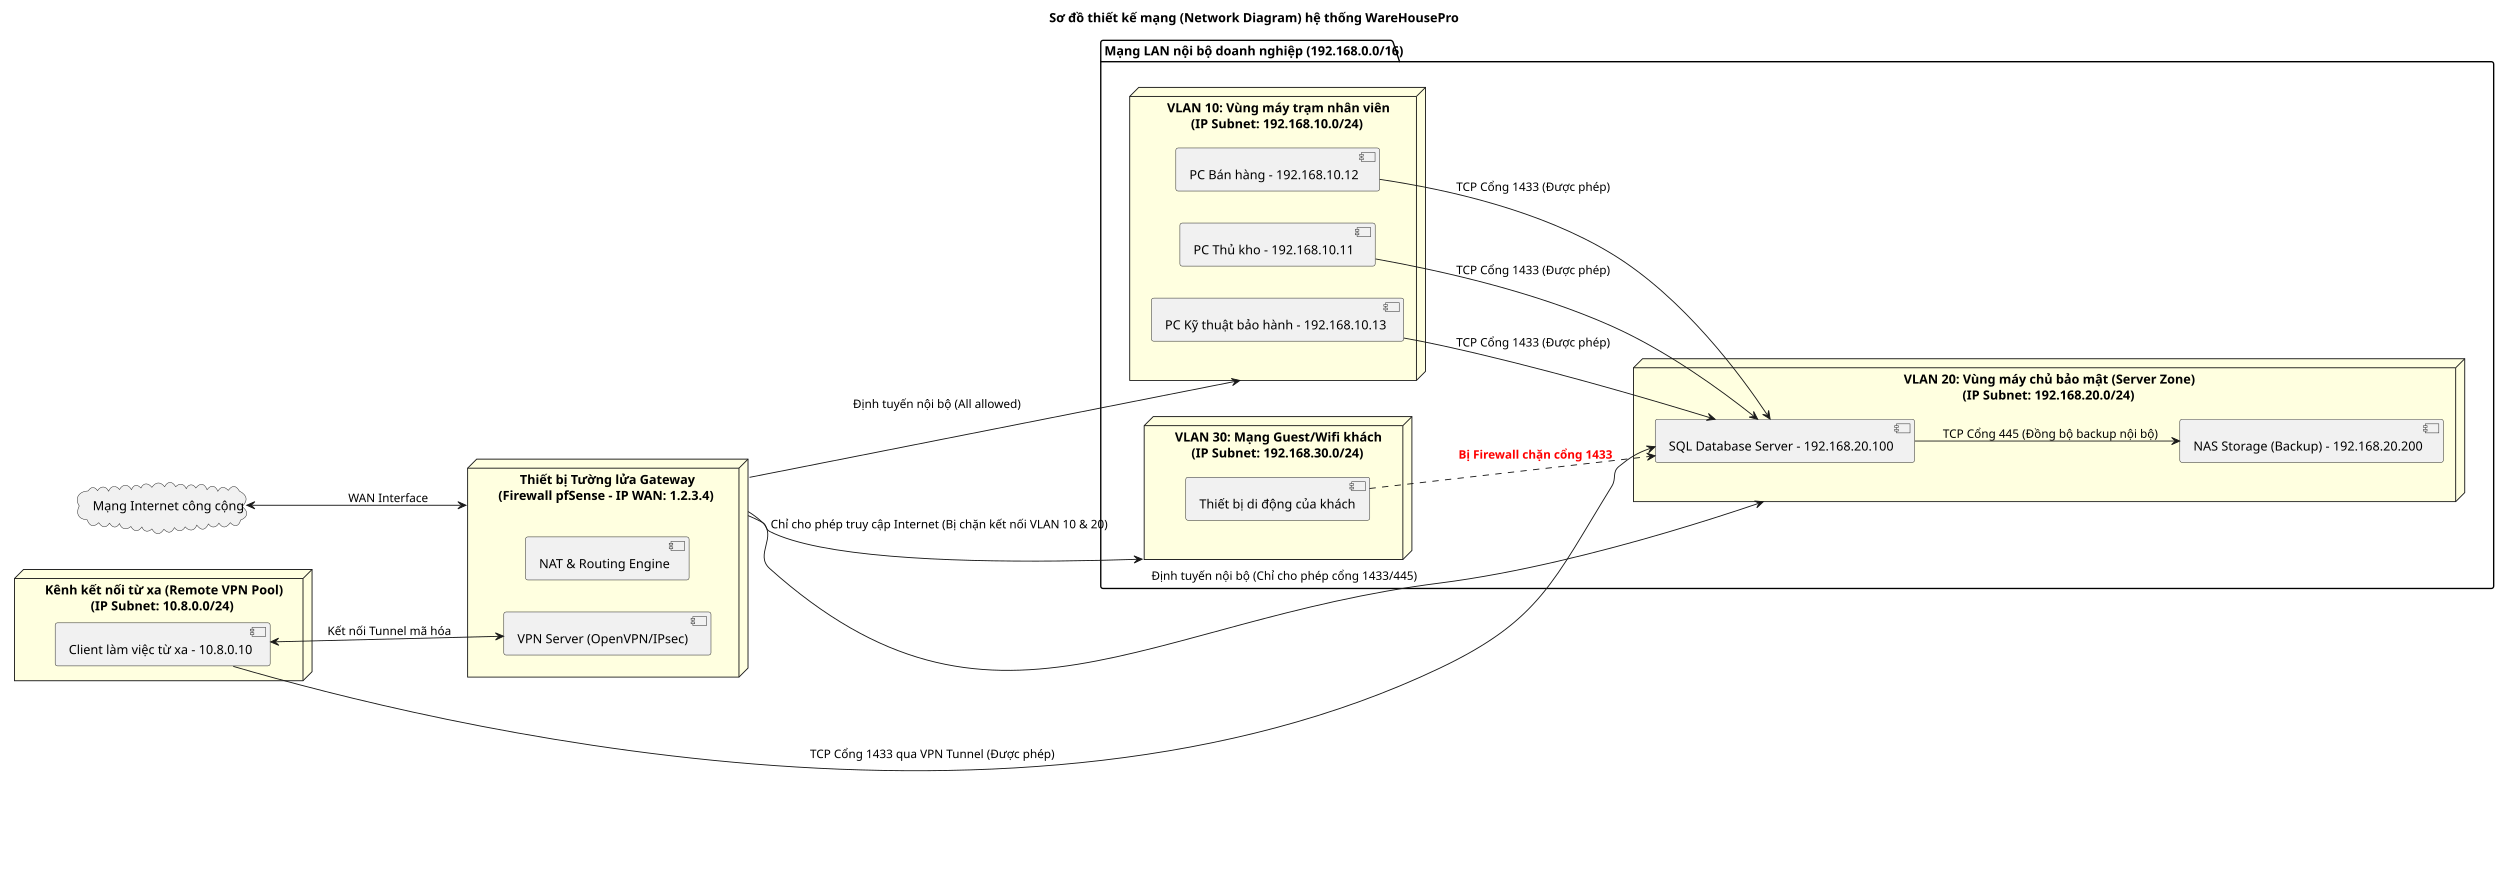
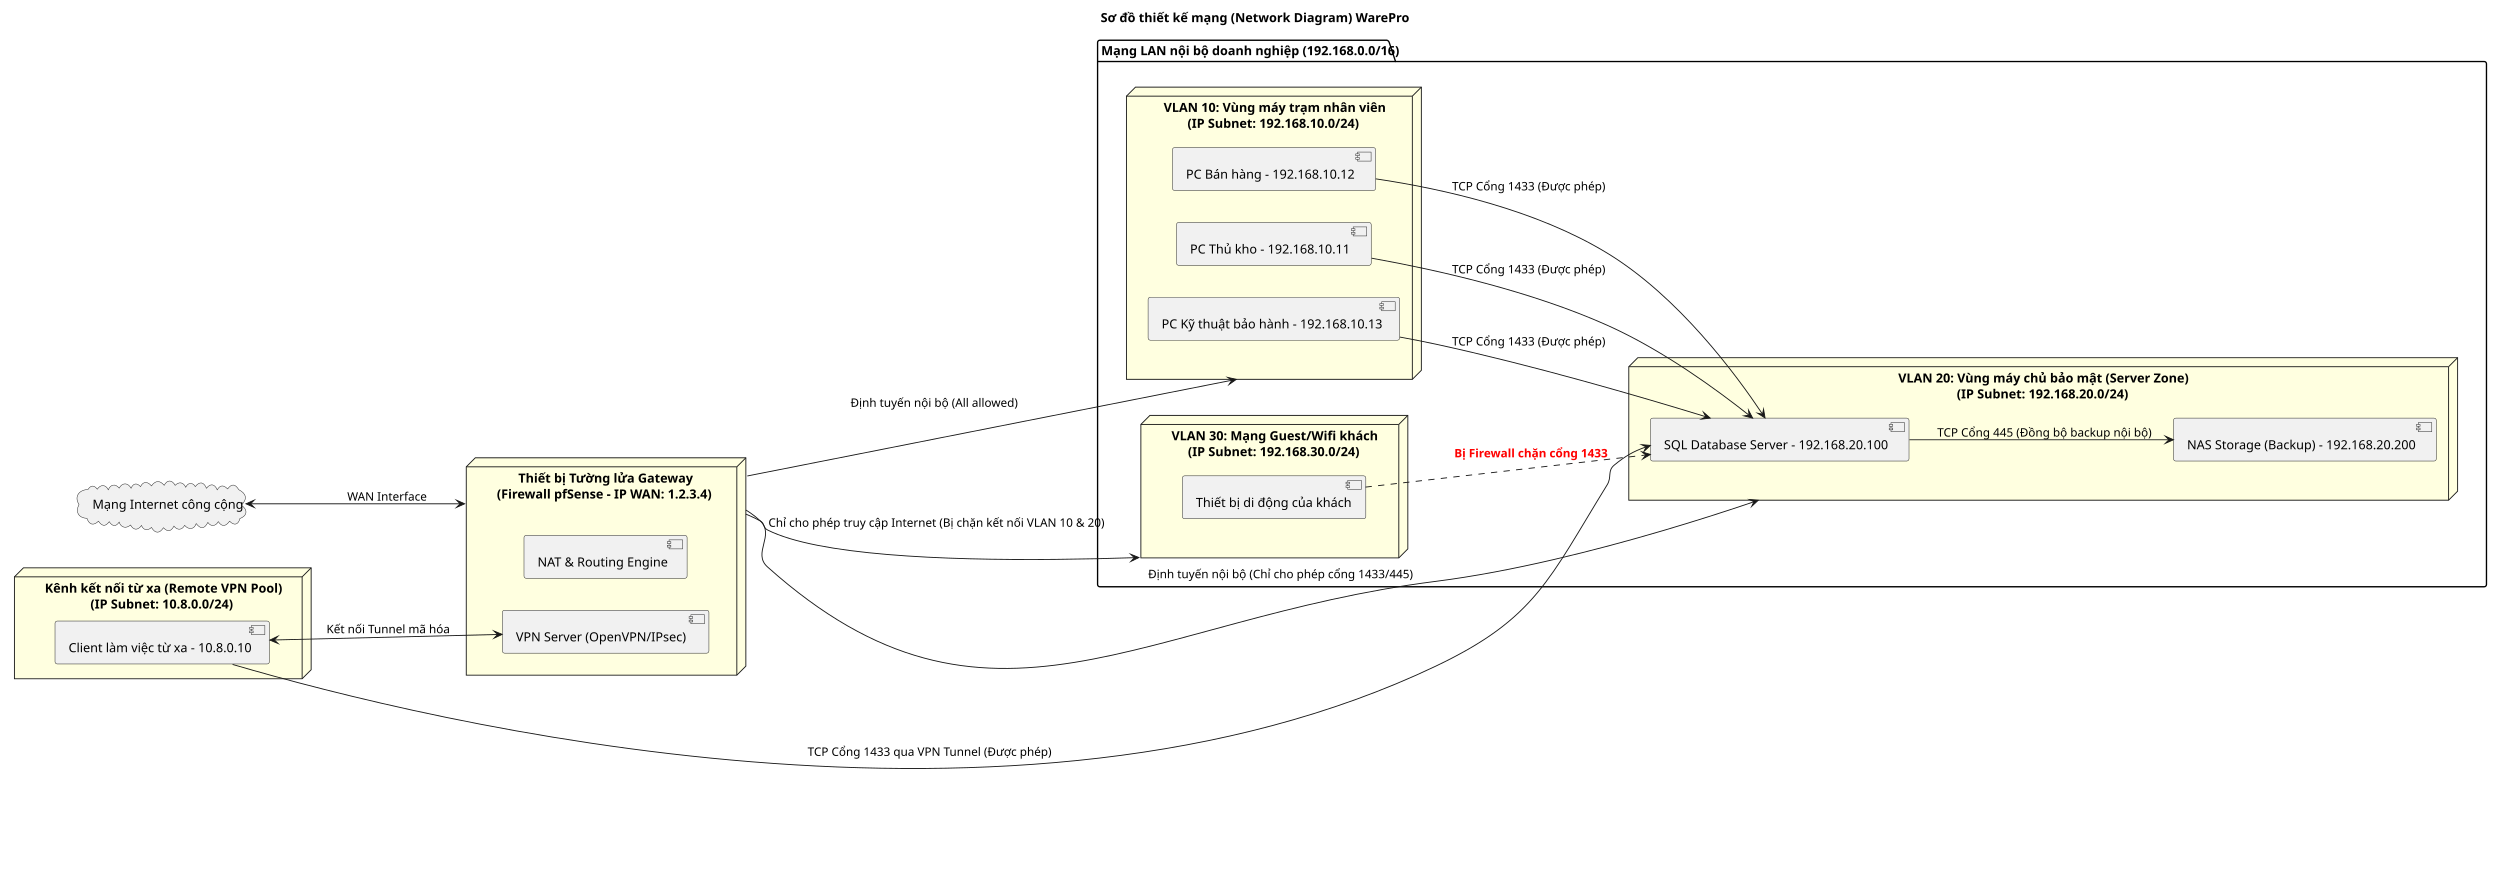
- <svg xmlns="http://www.w3.org/2000/svg" contentStyleType="text/css" data-diagram-type="DESCRIPTION" height="966px" preserveAspectRatio="none" style="width:2764px;height:966px;background:#FFFFFF;" version="1.1" viewBox="0 0 2764 966" width="2764px" zoomAndPan="magnify">
+ <svg xmlns="http://www.w3.org/2000/svg" contentStyleType="text/css" data-diagram-type="DESCRIPTION" height="974px" preserveAspectRatio="none" style="width:2772px;height:974px;background:#FFFFFF;" version="1.1" viewBox="0 0 2772 974" width="2772px" zoomAndPan="magnify">
  <defs />
  <g>
    <g class="title" data-source-line="1">
-       <text fill="#000000" font-family="sans-serif" font-size="14" font-weight="bold" lengthAdjust="spacing" textLength="430.008" x="1159.996" y="24.533">Sơ đồ thiết kế mạng (Network Diagram) hệ thống WareHousePro</text>
+       <text fill="#000000" font-family="sans-serif" font-size="14" font-weight="700" lengthAdjust="spacing" textLength="324.235" x="1220.382" y="24.533">Sơ đồ thiết kế mạng (Network Diagram) WarePro</text>
    </g>
-     <g class="cluster" data-qualified-name="FW" data-source-line="9" id="ent0003">
-       <polygon fill="#FFFFE0" points="517,517.609,527,507.609,827,507.609,827,738.609,817,748.609,517,748.609,517,517.609" style="stroke:#181818;stroke-width:1;" />
+     <g class="cluster" data-qualified-name="FW" data-source-line="9" id="ent0002">
+       <polygon fill="#FFFFE0" points="517,517.609,527,507.609,827,507.609,827,738.609,817,748.609,517,748.609,517,517.609" style="stroke:#181818;stroke-width:1;stroke-linejoin:miter;stroke-miterlimit:10;" />
      <line style="stroke:#181818;stroke-width:1;" x1="817" x2="827" y1="517.609" y2="507.609" />
      <line style="stroke:#181818;stroke-width:1;" x1="517" x2="817" y1="517.609" y2="517.609" />
      <line style="stroke:#181818;stroke-width:1;" x1="817" x2="817" y1="517.609" y2="748.609" />
-       <text fill="#000000" font-family="sans-serif" font-size="14" font-weight="bold" lengthAdjust="spacing" textLength="186.587" x="574.707" y="535.143">Thiết bị Tường lửa Gateway</text>
-       <text fill="#000000" font-family="sans-serif" font-size="14" font-weight="bold" lengthAdjust="spacing" textLength="234.165" x="550.918" y="552.752">(Firewall pfSense - IP WAN: 1.2.3.4)</text>
+       <text fill="#000000" font-family="sans-serif" font-size="14" font-weight="700" lengthAdjust="spacing" textLength="186.587" x="574.707" y="535.143">Thiết bị Tường lửa Gateway</text>
+       <text fill="#000000" font-family="sans-serif" font-size="14" font-weight="700" lengthAdjust="spacing" textLength="234.165" x="550.918" y="552.752">(Firewall pfSense - IP WAN: 1.2.3.4)</text>
    </g>
-     <g class="cluster" data-qualified-name="LANNetwork" data-source-line="17" id="ent0007">
+     <g class="cluster" data-qualified-name="LANNetwork" data-source-line="17" id="ent0006">
      <path d="M1219.5,44.609 L1537.879,44.609 A3.75,3.75 0 0 1 1540.379,47.109 L1547.379,68.219 L2754.5,68.219 A2.5,2.5 0 0 1 2757,70.719 L2757,648.109 A2.5,2.5 0 0 1 2754.5,650.609 L1219.5,650.609 A2.5,2.5 0 0 1 1217,648.109 L1217,47.109 A2.5,2.5 0 0 1 1219.5,44.609" fill="none" style="stroke:#000000;stroke-width:1.5;" />
      <line style="stroke:#000000;stroke-width:1.5;" x1="1217" x2="1547.379" y1="68.219" y2="68.219" />
-       <text fill="#000000" font-family="sans-serif" font-size="14" font-weight="bold" lengthAdjust="spacing" textLength="317.379" x="1221" y="61.143">Mạng LAN nội bộ doanh nghiệp (192.168.0.0/16)</text>
+       <text fill="#000000" font-family="sans-serif" font-size="14" font-weight="700" lengthAdjust="spacing" textLength="317.379" x="1221" y="61.143">Mạng LAN nội bộ doanh nghiệp (192.168.0.0/16)</text>
    </g>
-     <g class="cluster" data-qualified-name="LANNetwork.VLAN10" data-source-line="19" id="ent0008">
-       <polygon fill="#FFFFE0" points="1249,106.609,1259,96.609,1576,96.609,1576,410.609,1566,420.609,1249,420.609,1249,106.609" style="stroke:#181818;stroke-width:1;" />
+     <g class="cluster" data-qualified-name="LANNetwork.VLAN10" data-source-line="19" id="ent0007">
+       <polygon fill="#FFFFE0" points="1249,106.609,1259,96.609,1576,96.609,1576,410.609,1566,420.609,1249,420.609,1249,106.609" style="stroke:#181818;stroke-width:1;stroke-linejoin:miter;stroke-miterlimit:10;" />
      <line style="stroke:#181818;stroke-width:1;" x1="1566" x2="1576" y1="106.609" y2="96.609" />
      <line style="stroke:#181818;stroke-width:1;" x1="1249" x2="1566" y1="106.609" y2="106.609" />
      <line style="stroke:#181818;stroke-width:1;" x1="1566" x2="1566" y1="106.609" y2="420.609" />
-       <text fill="#000000" font-family="sans-serif" font-size="14" font-weight="bold" lengthAdjust="spacing" textLength="236.496" x="1290.252" y="124.143">VLAN 10: Vùng máy trạm nhân viên</text>
-       <text fill="#000000" font-family="sans-serif" font-size="14" font-weight="bold" lengthAdjust="spacing" textLength="183.641" x="1316.68" y="141.752">(IP Subnet: 192.168.10.0/24)</text>
+       <text fill="#000000" font-family="sans-serif" font-size="14" font-weight="700" lengthAdjust="spacing" textLength="236.496" x="1290.252" y="124.143">VLAN 10: Vùng máy trạm nhân viên</text>
+       <text fill="#000000" font-family="sans-serif" font-size="14" font-weight="700" lengthAdjust="spacing" textLength="183.641" x="1316.68" y="141.752">(IP Subnet: 192.168.10.0/24)</text>
    </g>
-     <g class="cluster" data-qualified-name="LANNetwork.VLAN20" data-source-line="25" id="ent0012">
-       <polygon fill="#FFFFE0" points="1806,406.609,1816,396.609,2725,396.609,2725,544.609,2715,554.609,1806,554.609,1806,406.609" style="stroke:#181818;stroke-width:1;" />
+     <g class="cluster" data-qualified-name="LANNetwork.VLAN20" data-source-line="25" id="ent0011">
+       <polygon fill="#FFFFE0" points="1806,406.609,1816,396.609,2725,396.609,2725,544.609,2715,554.609,1806,554.609,1806,406.609" style="stroke:#181818;stroke-width:1;stroke-linejoin:miter;stroke-miterlimit:10;" />
      <line style="stroke:#181818;stroke-width:1;" x1="2715" x2="2725" y1="406.609" y2="396.609" />
      <line style="stroke:#181818;stroke-width:1;" x1="1806" x2="2715" y1="406.609" y2="406.609" />
      <line style="stroke:#181818;stroke-width:1;" x1="2715" x2="2715" y1="406.609" y2="554.609" />
-       <text fill="#000000" font-family="sans-serif" font-size="14" font-weight="bold" lengthAdjust="spacing" textLength="313.51" x="2104.745" y="424.143">VLAN 20: Vùng máy chủ bảo mật (Server Zone)</text>
-       <text fill="#000000" font-family="sans-serif" font-size="14" font-weight="bold" lengthAdjust="spacing" textLength="183.641" x="2169.68" y="441.752">(IP Subnet: 192.168.20.0/24)</text>
+       <text fill="#000000" font-family="sans-serif" font-size="14" font-weight="700" lengthAdjust="spacing" textLength="313.51" x="2104.745" y="424.143">VLAN 20: Vùng máy chủ bảo mật (Server Zone)</text>
+       <text fill="#000000" font-family="sans-serif" font-size="14" font-weight="700" lengthAdjust="spacing" textLength="183.641" x="2169.68" y="441.752">(IP Subnet: 192.168.20.0/24)</text>
    </g>
-     <g class="cluster" data-qualified-name="LANNetwork.VLAN30" data-source-line="30" id="ent0015">
-       <polygon fill="#FFFFE0" points="1265,470.609,1275,460.609,1561,460.609,1561,608.609,1551,618.609,1265,618.609,1265,470.609" style="stroke:#181818;stroke-width:1;" />
+     <g class="cluster" data-qualified-name="LANNetwork.VLAN30" data-source-line="30" id="ent0014">
+       <polygon fill="#FFFFE0" points="1265,470.609,1275,460.609,1561,460.609,1561,608.609,1551,618.609,1265,618.609,1265,470.609" style="stroke:#181818;stroke-width:1;stroke-linejoin:miter;stroke-miterlimit:10;" />
      <line style="stroke:#181818;stroke-width:1;" x1="1551" x2="1561" y1="470.609" y2="460.609" />
      <line style="stroke:#181818;stroke-width:1;" x1="1265" x2="1551" y1="470.609" y2="470.609" />
      <line style="stroke:#181818;stroke-width:1;" x1="1551" x2="1551" y1="470.609" y2="618.609" />
-       <text fill="#000000" font-family="sans-serif" font-size="14" font-weight="bold" lengthAdjust="spacing" textLength="220.138" x="1298.931" y="488.143">VLAN 30: Mạng Guest/Wifi khách</text>
-       <text fill="#000000" font-family="sans-serif" font-size="14" font-weight="bold" lengthAdjust="spacing" textLength="183.641" x="1317.18" y="505.752">(IP Subnet: 192.168.30.0/24)</text>
+       <text fill="#000000" font-family="sans-serif" font-size="14" font-weight="700" lengthAdjust="spacing" textLength="220.138" x="1298.931" y="488.143">VLAN 30: Mạng Guest/Wifi khách</text>
+       <text fill="#000000" font-family="sans-serif" font-size="14" font-weight="700" lengthAdjust="spacing" textLength="183.641" x="1317.18" y="505.752">(IP Subnet: 192.168.30.0/24)</text>
    </g>
-     <g class="cluster" data-qualified-name="VPNTunnel" data-source-line="35" id="ent0017">
-       <polygon fill="#FFFFE0" points="16,639.609,26,629.609,345,629.609,345,742.609,335,752.609,16,752.609,16,639.609" style="stroke:#181818;stroke-width:1;" />
+     <g class="cluster" data-qualified-name="VPNTunnel" data-source-line="35" id="ent0016">
+       <polygon fill="#FFFFE0" points="16,639.609,26,629.609,345,629.609,345,742.609,335,752.609,16,752.609,16,639.609" style="stroke:#181818;stroke-width:1;stroke-linejoin:miter;stroke-miterlimit:10;" />
      <line style="stroke:#181818;stroke-width:1;" x1="335" x2="345" y1="639.609" y2="629.609" />
      <line style="stroke:#181818;stroke-width:1;" x1="16" x2="335" y1="639.609" y2="639.609" />
      <line style="stroke:#181818;stroke-width:1;" x1="335" x2="335" y1="639.609" y2="752.609" />
-       <text fill="#000000" font-family="sans-serif" font-size="14" font-weight="bold" lengthAdjust="spacing" textLength="253.613" x="49.693" y="657.143">Kênh kết nối từ xa (Remote VPN Pool)</text>
-       <text fill="#000000" font-family="sans-serif" font-size="14" font-weight="bold" lengthAdjust="spacing" textLength="152.496" x="100.252" y="674.752">(IP Subnet: 10.8.0.0/24)</text>
+       <text fill="#000000" font-family="sans-serif" font-size="14" font-weight="700" lengthAdjust="spacing" textLength="253.613" x="49.693" y="657.143">Kênh kết nối từ xa (Remote VPN Pool)</text>
+       <text fill="#000000" font-family="sans-serif" font-size="14" font-weight="700" lengthAdjust="spacing" textLength="152.496" x="100.252" y="674.752">(IP Subnet: 10.8.0.0/24)</text>
    </g>
-     <g class="entity" data-qualified-name="FW.Routing" data-source-line="10" id="ent0004">
+     <g class="entity" data-qualified-name="FW.Routing" data-source-line="10" id="ent0003">
      <rect fill="#F1F1F1" height="47.609" rx="2.5" ry="2.5" style="stroke:#181818;stroke-width:0.5;" width="180.855" x="581" y="593.609" />
      <rect fill="#F1F1F1" height="10" style="stroke:#181818;stroke-width:0.5;" width="15" x="741.855" y="598.609" />
      <rect fill="#F1F1F1" height="2" style="stroke:#181818;stroke-width:0.5;" width="4" x="739.855" y="600.609" />
      <rect fill="#F1F1F1" height="2" style="stroke:#181818;stroke-width:0.5;" width="4" x="739.855" y="604.609" />
      <text fill="#000000" font-family="sans-serif" font-size="14" lengthAdjust="spacing" textLength="140.855" x="596" y="628.143">NAT &amp; Routing Engine</text>
    </g>
-     <g class="entity" data-qualified-name="FW.VPNServer" data-source-line="11" id="ent0005">
+     <g class="entity" data-qualified-name="FW.VPNServer" data-source-line="11" id="ent0004">
      <rect fill="#F1F1F1" height="47.609" rx="2.5" ry="2.5" style="stroke:#181818;stroke-width:0.5;" width="229.061" x="557" y="676.609" />
      <rect fill="#F1F1F1" height="10" style="stroke:#181818;stroke-width:0.5;" width="15" x="766.062" y="681.609" />
      <rect fill="#F1F1F1" height="2" style="stroke:#181818;stroke-width:0.5;" width="4" x="764.062" y="683.609" />
      <rect fill="#F1F1F1" height="2" style="stroke:#181818;stroke-width:0.5;" width="4" x="764.062" y="687.609" />
      <text fill="#000000" font-family="sans-serif" font-size="14" lengthAdjust="spacing" textLength="189.061" x="572" y="711.143">VPN Server (OpenVPN/IPsec)</text>
    </g>
-     <g class="entity" data-qualified-name="LANNetwork.VLAN10.PC_Store" data-source-line="20" id="ent0009">
+     <g class="entity" data-qualified-name="LANNetwork.VLAN10.PC_Store" data-source-line="20" id="ent0008">
      <rect fill="#F1F1F1" height="47.609" rx="2.5" ry="2.5" style="stroke:#181818;stroke-width:0.5;" width="215.895" x="1304.5" y="246.609" />
      <rect fill="#F1F1F1" height="10" style="stroke:#181818;stroke-width:0.5;" width="15" x="1500.396" y="251.609" />
      <rect fill="#F1F1F1" height="2" style="stroke:#181818;stroke-width:0.5;" width="4" x="1498.396" y="253.609" />
      <rect fill="#F1F1F1" height="2" style="stroke:#181818;stroke-width:0.5;" width="4" x="1498.396" y="257.609" />
      <text fill="#000000" font-family="sans-serif" font-size="14" lengthAdjust="spacing" textLength="175.895" x="1319.5" y="281.143">PC Thủ kho - 192.168.10.11</text>
    </g>
-     <g class="entity" data-qualified-name="LANNetwork.VLAN10.PC_Sales" data-source-line="21" id="ent0010">
+     <g class="entity" data-qualified-name="LANNetwork.VLAN10.PC_Sales" data-source-line="21" id="ent0009">
      <rect fill="#F1F1F1" height="47.609" rx="2.5" ry="2.5" style="stroke:#181818;stroke-width:0.5;" width="225.254" x="1300" y="163.609" />
      <rect fill="#F1F1F1" height="10" style="stroke:#181818;stroke-width:0.5;" width="15" x="1505.254" y="168.609" />
      <rect fill="#F1F1F1" height="2" style="stroke:#181818;stroke-width:0.5;" width="4" x="1503.254" y="170.609" />
      <rect fill="#F1F1F1" height="2" style="stroke:#181818;stroke-width:0.5;" width="4" x="1503.254" y="174.609" />
      <text fill="#000000" font-family="sans-serif" font-size="14" lengthAdjust="spacing" textLength="185.254" x="1315" y="198.143">PC Bán hàng - 192.168.10.12</text>
    </g>
-     <g class="entity" data-qualified-name="LANNetwork.VLAN10.PC_Tech" data-source-line="22" id="ent0011">
+     <g class="entity" data-qualified-name="LANNetwork.VLAN10.PC_Tech" data-source-line="22" id="ent0010">
      <rect fill="#F1F1F1" height="47.609" rx="2.5" ry="2.5" style="stroke:#181818;stroke-width:0.5;" width="278.957" x="1273" y="329.609" />
      <rect fill="#F1F1F1" height="10" style="stroke:#181818;stroke-width:0.5;" width="15" x="1531.957" y="334.609" />
      <rect fill="#F1F1F1" height="2" style="stroke:#181818;stroke-width:0.5;" width="4" x="1529.957" y="336.609" />
      <rect fill="#F1F1F1" height="2" style="stroke:#181818;stroke-width:0.5;" width="4" x="1529.957" y="340.609" />
      <text fill="#000000" font-family="sans-serif" font-size="14" lengthAdjust="spacing" textLength="238.957" x="1288" y="364.143">PC Kỹ thuật bảo hành - 192.168.10.13</text>
    </g>
-     <g class="entity" data-qualified-name="LANNetwork.VLAN20.DB_Server" data-source-line="26" id="ent0013">
+     <g class="entity" data-qualified-name="LANNetwork.VLAN20.DB_Server" data-source-line="26" id="ent0012">
      <rect fill="#F1F1F1" height="47.609" rx="2.5" ry="2.5" style="stroke:#181818;stroke-width:0.5;" width="286.716" x="1830" y="463.609" />
      <rect fill="#F1F1F1" height="10" style="stroke:#181818;stroke-width:0.5;" width="15" x="2096.716" y="468.609" />
      <rect fill="#F1F1F1" height="2" style="stroke:#181818;stroke-width:0.5;" width="4" x="2094.716" y="470.609" />
      <rect fill="#F1F1F1" height="2" style="stroke:#181818;stroke-width:0.5;" width="4" x="2094.716" y="474.609" />
      <text fill="#000000" font-family="sans-serif" font-size="14" lengthAdjust="spacing" textLength="246.716" x="1845" y="498.143">SQL Database Server - 192.168.20.100</text>
    </g>
-     <g class="entity" data-qualified-name="LANNetwork.VLAN20.NAS_Server" data-source-line="27" id="ent0014">
+     <g class="entity" data-qualified-name="LANNetwork.VLAN20.NAS_Server" data-source-line="27" id="ent0013">
      <rect fill="#F1F1F1" height="47.609" rx="2.5" ry="2.5" style="stroke:#181818;stroke-width:0.5;" width="291.378" x="2410" y="463.609" />
      <rect fill="#F1F1F1" height="10" style="stroke:#181818;stroke-width:0.5;" width="15" x="2681.378" y="468.609" />
      <rect fill="#F1F1F1" height="2" style="stroke:#181818;stroke-width:0.5;" width="4" x="2679.378" y="470.609" />
      <rect fill="#F1F1F1" height="2" style="stroke:#181818;stroke-width:0.5;" width="4" x="2679.378" y="474.609" />
      <text fill="#000000" font-family="sans-serif" font-size="14" lengthAdjust="spacing" textLength="251.378" x="2425" y="498.143">NAS Storage (Backup) - 192.168.20.200</text>
    </g>
-     <g class="entity" data-qualified-name="LANNetwork.VLAN30.GuestDevice" data-source-line="31" id="ent0016">
+     <g class="entity" data-qualified-name="LANNetwork.VLAN30.GuestDevice" data-source-line="31" id="ent0015">
      <rect fill="#F1F1F1" height="47.609" rx="2.5" ry="2.5" style="stroke:#181818;stroke-width:0.5;" width="203.44" x="1311" y="527.609" />
      <rect fill="#F1F1F1" height="10" style="stroke:#181818;stroke-width:0.5;" width="15" x="1494.44" y="532.609" />
      <rect fill="#F1F1F1" height="2" style="stroke:#181818;stroke-width:0.5;" width="4" x="1492.44" y="534.609" />
      <rect fill="#F1F1F1" height="2" style="stroke:#181818;stroke-width:0.5;" width="4" x="1492.44" y="538.609" />
      <text fill="#000000" font-family="sans-serif" font-size="14" lengthAdjust="spacing" textLength="163.44" x="1326" y="562.143">Thiết bị di động của khách</text>
    </g>
-     <g class="entity" data-qualified-name="VPNTunnel.RemoteClient" data-source-line="36" id="ent0018">
+     <g class="entity" data-qualified-name="VPNTunnel.RemoteClient" data-source-line="36" id="ent0017">
      <rect fill="#F1F1F1" height="47.609" rx="2.5" ry="2.5" style="stroke:#181818;stroke-width:0.5;" width="237.682" x="61" y="688.609" />
      <rect fill="#F1F1F1" height="10" style="stroke:#181818;stroke-width:0.5;" width="15" x="278.682" y="693.609" />
      <rect fill="#F1F1F1" height="2" style="stroke:#181818;stroke-width:0.5;" width="4" x="276.682" y="695.609" />
      <rect fill="#F1F1F1" height="2" style="stroke:#181818;stroke-width:0.5;" width="4" x="276.682" y="699.609" />
      <text fill="#000000" font-family="sans-serif" font-size="14" lengthAdjust="spacing" textLength="197.682" x="76" y="723.143">Client làm việc từ xa - 10.8.0.10</text>
    </g>
-     <g class="entity" data-qualified-name="Internet" data-source-line="7" id="ent0002">
+     <g class="entity" data-qualified-name="Internet" data-source-line="7" id="ent0001">
      <path d="M97.507,542.778 C100.732,537.892 104.279,537.695 107.839,542.417 C111.453,537.093 117.016,536.929 120.057,543.03 C122.708,537.009 127.78,536.011 132.132,541.197 C135.745,534.782 141.828,535.071 145.329,541.313 C147.907,535.703 151.558,535.155 155.835,539.524 C158.918,533.053 164.186,534.148 167.944,538.787 C172.265,532.721 177.128,532.259 182.035,538.092 C185.559,531.574 190.708,531.947 194.2,538.123 C198.665,533.75 203.257,534.663 205.934,540.231 C208.338,535.048 213.396,534.505 216.512,539.491 C221.446,533.419 225.99,534.341 228.932,541.379 C233.473,535.495 238.105,536.745 240.857,543.12 C244.306,537.377 248.043,537.746 252.366,542.127 C257.035,535.98 260.873,536.586 264.721,542.939 C273.227,547.342 274.612,553.244 267.543,560.194 C275.028,565.12 274.358,571.782 265.968,575.022 C264.238,582.096 259.428,583.067 254.6,577.9 C250.509,583.282 246.584,584.968 242.011,578.408 C239.209,583.382 234.052,584.438 230.478,579.287 C226.645,586.499 222.755,587.16 217.541,580.582 C215.091,587.559 209,587.432 204.731,582.547 C201.757,587.909 196.534,588.232 192.867,583.349 C189.653,589.296 186.146,590.231 181.219,585.161 C176.845,591.886 171.967,591.677 167.929,584.832 C163.973,588.698 159.027,588.124 156.884,582.68 C152.884,588.168 148.212,588.258 144.73,582.138 C139.909,586.34 134.257,585.231 132.112,578.924 C128.383,584.568 124.384,583.519 121.111,578.455 C116.698,584.455 113.093,583.358 109.187,577.926 C103.544,583.321 98.987,581.856 96.417,574.78 C86.995,574.227 83.343,567.751 87.599,559.371 C81.746,550.146 88.278,542.998 97.507,542.778" fill="#F1F1F1" style="stroke:#181818;stroke-width:0.5;" />
      <text fill="#000000" font-family="sans-serif" font-size="14" lengthAdjust="spacing" textLength="154.882" x="102.5" y="564.143">Mạng Internet công cộng</text>
    </g>
-     <g class="link" data-entity-1="ent0002" data-entity-2="ent0003" data-link-type="dependency" data-source-line="15" id="lnk6">
-       <path d="M278.78,558.609 C313.938,558.609 350.124,558.609 393.69,558.609 C415.473,558.609 437.601,558.609 459.367,558.609 C470.25,558.609 481.042,558.609 491.656,558.609 C496.963,558.609 502.226,558.609 507.432,558.609 C510.035,558.609 506.625,558.609 509.199,558.609" fill="none" id="Internet-FW" style="stroke:#181818;stroke-width:1;" />
-       <polygon fill="#181818" points="272.78,558.609,281.78,562.609,277.78,558.609,281.78,554.609,272.78,558.609" style="stroke:#181818;stroke-width:1;" />
-       <polygon fill="#181818" points="515.199,558.609,506.199,554.609,510.199,558.609,506.199,562.609,515.199,558.609" style="stroke:#181818;stroke-width:1;" />
+     <g class="link" data-entity-1="ent0001" data-entity-2="ent0002" data-link-type="dependency" data-source-line="15" id="lnk5">
+       <path d="M277.78,558.609 C312.938,558.609 350.124,558.609 393.69,558.609 C415.473,558.609 437.601,558.609 459.367,558.609 C470.25,558.609 481.042,558.609 491.656,558.609 C496.963,558.609 502.226,558.609 507.432,558.609 C510.035,558.609 507.625,558.609 510.199,558.609" fill="none" id="Internet-FW" style="stroke:#181818;stroke-width:1;" />
+       <polygon fill="#181818" points="272.78,558.609,281.78,562.609,277.78,558.609,281.78,554.609,272.78,558.609" style="stroke:#181818;stroke-width:1;stroke-linejoin:miter;stroke-miterlimit:10;" />
+       <polygon fill="#181818" points="515.199,558.609,506.199,554.609,510.199,558.609,506.199,562.609,515.199,558.609" style="stroke:#181818;stroke-width:1;stroke-linejoin:miter;stroke-miterlimit:10;" />
      <text fill="#000000" font-family="sans-serif" font-size="13" lengthAdjust="spacing" textLength="84.525" x="385" y="555.105">WAN Interface</text>
    </g>
-     <g class="link" data-entity-1="ent0018" data-entity-2="ent0005" data-link-type="dependency" data-source-line="40" id="lnk19">
-       <path d="M305.178,709.572 C383.408,707.652 473.442,705.447 550.742,703.547" fill="none" id="RemoteClient-VPNServer" style="stroke:#181818;stroke-width:1;" />
-       <polygon fill="#181818" points="299.18,709.719,308.275,713.497,304.178,709.597,308.079,705.5,299.18,709.719" style="stroke:#181818;stroke-width:1;" />
-       <polygon fill="#181818" points="556.74,703.399,547.644,699.622,551.741,703.522,547.841,707.619,556.74,703.399" style="stroke:#181818;stroke-width:1;" />
+     <g class="link" data-entity-1="ent0017" data-entity-2="ent0004" data-link-type="dependency" data-source-line="40" id="lnk18">
+       <path d="M304.178,709.597 C382.409,707.677 474.442,705.422 551.741,703.522" fill="none" id="RemoteClient-VPNServer" style="stroke:#181818;stroke-width:1;" />
+       <polygon fill="#181818" points="299.18,709.719,308.275,713.497,304.178,709.597,308.079,705.5,299.18,709.719" style="stroke:#181818;stroke-width:1;stroke-linejoin:miter;stroke-miterlimit:10;" />
+       <polygon fill="#181818" points="556.74,703.399,547.644,699.622,551.741,703.522,547.841,707.619,556.74,703.399" style="stroke:#181818;stroke-width:1;stroke-linejoin:miter;stroke-miterlimit:10;" />
      <text fill="#000000" font-family="sans-serif" font-size="13" lengthAdjust="spacing" textLength="130.806" x="362" y="702.105">Kết nối Tunnel mã hóa</text>
    </g>
-     <g class="link" data-entity-1="ent0003" data-entity-2="ent0008" data-link-type="dependency" data-source-line="43" id="lnk20">
-       <path d="M828.616,527.771 C829.801,527.537 830.99,527.302 832.184,527.066 C836.959,526.123 841.804,525.166 846.713,524.196 C866.35,520.316 887.02,516.232 908.379,512.013 C951.095,503.573 996.565,494.59 1042.034,485.607 C1132.972,467.641 1223.907,449.675 1292.807,436.063 C1310.032,432.66 1325.88,429.529 1340.007,426.738 C1347.07,425.342 1353.703,424.032 1359.862,422.815 C1362.942,422.207 1365.903,421.622 1368.741,421.061 C1369.45,420.921 1364.266,421.945 1364.959,421.808" fill="none" id="FW-to-VLAN10" style="stroke:#181818;stroke-width:1;" />
-       <polygon fill="#181818" points="1370.846,420.645,1361.241,418.466,1365.941,421.614,1362.792,426.314,1370.846,420.645" style="stroke:#181818;stroke-width:1;" />
+     <g class="link" data-entity-1="ent0002" data-entity-2="ent0007" data-link-type="dependency" data-source-line="43" id="lnk19">
+       <path d="M828.616,527.771 C829.801,527.537 830.99,527.302 832.184,527.066 C836.959,526.123 841.804,525.166 846.713,524.196 C866.35,520.316 887.02,516.232 908.379,512.013 C951.095,503.573 996.565,494.59 1042.034,485.607 C1132.972,467.641 1223.907,449.675 1292.807,436.063 C1310.032,432.66 1325.88,429.529 1340.007,426.738 C1347.07,425.342 1353.703,424.032 1359.862,422.815 C1362.942,422.207 1365.903,421.622 1368.741,421.061 C1369.45,420.921 1365.247,421.751 1365.941,421.614" fill="none" id="FW-to-VLAN10" style="stroke:#181818;stroke-width:1;" />
+       <polygon fill="#181818" points="1370.846,420.645,1361.241,418.466,1365.941,421.614,1362.792,426.314,1370.846,420.645" style="stroke:#181818;stroke-width:1;stroke-linejoin:miter;stroke-miterlimit:10;" />
      <text fill="#000000" font-family="sans-serif" font-size="13" lengthAdjust="spacing" textLength="175.595" x="943" y="451.104">Định tuyến nội bộ (All allowed)</text>
    </g>
-     <g class="link" data-entity-1="ent0003" data-entity-2="ent0012" data-link-type="dependency" data-source-line="44" id="lnk21">
-       <path d="M827.087,565.573 C827.335,565.72 827.582,565.869 827.828,566.019 C828.321,566.318 828.81,566.622 829.298,566.931 C830.272,567.548 831.235,568.183 832.186,568.837 C835.992,571.453 839.61,574.367 843,577.609 C859.58,593.469 833.9,613.319 851,628.609 C1096.5,848.259 1265.2,686.019 1592,644.609 C1677.27,633.804 1770.777,609.897 1843.757,588.402 C1880.247,577.654 1911.606,567.51 1934.236,559.908 C1939.894,558.008 1939.333,558.219 1943.843,556.666" fill="none" id="FW-to-VLAN20" style="stroke:#181818;stroke-width:1;" />
-       <polygon fill="#181818" points="1949.517,554.714,1939.705,553.86,1944.789,556.341,1942.308,561.425,1949.517,554.714" style="stroke:#181818;stroke-width:1;" />
+     <g class="link" data-entity-1="ent0002" data-entity-2="ent0011" data-link-type="dependency" data-source-line="44" id="lnk20">
+       <path d="M827.087,565.573 C827.335,565.72 827.582,565.869 827.828,566.019 C828.321,566.318 828.81,566.622 829.298,566.931 C830.272,567.548 831.235,568.183 832.186,568.837 C835.992,571.453 839.61,574.367 843,577.609 C859.58,593.469 833.9,613.319 851,628.609 C1096.5,848.259 1265.2,686.019 1592,644.609 C1677.27,633.804 1770.777,609.897 1843.757,588.402 C1880.247,577.654 1911.606,567.51 1934.236,559.908 C1939.894,558.008 1940.278,557.893 1944.789,556.341" fill="none" id="FW-to-VLAN20" style="stroke:#181818;stroke-width:1;" />
+       <polygon fill="#181818" points="1949.517,554.714,1939.705,553.86,1944.789,556.341,1942.308,561.425,1949.517,554.714" style="stroke:#181818;stroke-width:1;stroke-linejoin:miter;stroke-miterlimit:10;" />
      <text fill="#000000" font-family="sans-serif" font-size="13" lengthAdjust="spacing" textLength="279.697" x="1273" y="641.105">Định tuyến nội bộ (Chỉ cho phép cổng 1433/445)</text>
    </g>
-     <g class="link" data-entity-1="ent0003" data-entity-2="ent0015" data-link-type="dependency" data-source-line="45" id="lnk22">
-       <path d="M827.001,570.058 C828.103,570.501 829.198,570.956 830.287,571.423 C834.643,573.29 838.891,575.346 843,577.609 C847.99,580.359 845.92,585.039 851,587.609 C906.18,615.539 1044.555,621.419 1170,620.253 C1201.361,619.962 1231.914,619.23 1260.157,618.292 C1261.04,618.262 1255.924,618.436 1256.802,618.406" fill="none" id="FW-to-VLAN30" style="stroke:#181818;stroke-width:1;" />
-       <polygon fill="#181818" points="1262.798,618.203,1253.668,614.51,1257.801,618.372,1253.939,622.505,1262.798,618.203" style="stroke:#181818;stroke-width:1;" />
+     <g class="link" data-entity-1="ent0002" data-entity-2="ent0014" data-link-type="dependency" data-source-line="45" id="lnk21">
+       <path d="M827.001,570.058 C828.103,570.501 829.198,570.956 830.287,571.423 C834.643,573.29 838.891,575.346 843,577.609 C847.99,580.359 845.92,585.039 851,587.609 C906.18,615.539 1044.555,621.419 1170,620.253 C1201.361,619.962 1231.914,619.23 1260.157,618.292 C1261.04,618.262 1256.923,618.402 1257.801,618.372" fill="none" id="FW-to-VLAN30" style="stroke:#181818;stroke-width:1;" />
+       <polygon fill="#181818" points="1262.798,618.203,1253.668,614.51,1257.801,618.372,1253.939,622.505,1262.798,618.203" style="stroke:#181818;stroke-width:1;stroke-linejoin:miter;stroke-miterlimit:10;" />
      <text fill="#000000" font-family="sans-serif" font-size="13" lengthAdjust="spacing" textLength="357.703" x="852" y="584.105">Chỉ cho phép truy cập Internet (Bị chặn kết nối VLAN 10 &amp; 20)</text>
    </g>
-     <g class="link" data-entity-1="ent0009" data-entity-2="ent0013" data-link-type="dependency" data-source-line="48" id="lnk23">
-       <path d="M1520.87,286.279 C1596.24,299.779 1698.12,323.139 1782,360.609 C1843.69,388.179 1902.758,431.412 1938.638,459.852" fill="none" id="PC_Store-to-DB_Server" style="stroke:#181818;stroke-width:1;" />
-       <polygon fill="#181818" points="1943.34,463.579,1938.772,454.854,1939.422,460.474,1933.802,461.123,1943.34,463.579" style="stroke:#181818;stroke-width:1;" />
+     <g class="link" data-entity-1="ent0008" data-entity-2="ent0012" data-link-type="dependency" data-source-line="48" id="lnk22">
+       <path d="M1520.87,286.279 C1596.24,299.779 1698.12,323.139 1782,360.609 C1843.69,388.179 1903.542,432.034 1939.422,460.474" fill="none" id="PC_Store-to-DB_Server" style="stroke:#181818;stroke-width:1;" />
+       <polygon fill="#181818" points="1943.34,463.579,1938.772,454.854,1939.422,460.474,1933.802,461.123,1943.34,463.579" style="stroke:#181818;stroke-width:1;stroke-linejoin:miter;stroke-miterlimit:10;" />
      <text fill="#000000" font-family="sans-serif" font-size="13" lengthAdjust="spacing" textLength="171.139" x="1610" y="303.104">TCP Cổng 1433 (Được phép)</text>
    </g>
-     <g class="link" data-entity-1="ent0010" data-entity-2="ent0013" data-link-type="dependency" data-source-line="49" id="lnk24">
-       <path d="M1525.39,198.299 C1602.13,209.679 1703.81,232.999 1782,280.609 C1861.46,329.009 1924.823,415.006 1953.743,458.406" fill="none" id="PC_Sales-to-DB_Server" style="stroke:#181818;stroke-width:1;" />
-       <polygon fill="#181818" points="1957.07,463.399,1955.408,453.692,1954.297,459.238,1948.751,458.128,1957.07,463.399" style="stroke:#181818;stroke-width:1;" />
+     <g class="link" data-entity-1="ent0009" data-entity-2="ent0012" data-link-type="dependency" data-source-line="49" id="lnk23">
+       <path d="M1525.39,198.299 C1602.13,209.679 1703.81,232.999 1782,280.609 C1861.46,329.009 1925.377,415.839 1954.297,459.238" fill="none" id="PC_Sales-to-DB_Server" style="stroke:#181818;stroke-width:1;" />
+       <polygon fill="#181818" points="1957.07,463.399,1955.408,453.692,1954.297,459.238,1948.751,458.128,1957.07,463.399" style="stroke:#181818;stroke-width:1;stroke-linejoin:miter;stroke-miterlimit:10;" />
      <text fill="#000000" font-family="sans-serif" font-size="13" lengthAdjust="spacing" textLength="171.139" x="1610" y="211.105">TCP Cổng 1433 (Được phép)</text>
    </g>
-     <g class="link" data-entity-1="ent0011" data-entity-2="ent0013" data-link-type="dependency" data-source-line="50" id="lnk25">
-       <path d="M1552.17,373.739 C1565.67,376.189 1579.12,378.819 1592,381.609 C1698.72,404.769 1814.174,438.369 1890.534,461.799" fill="none" id="PC_Tech-to-DB_Server" style="stroke:#181818;stroke-width:1;" />
-       <polygon fill="#181818" points="1896.27,463.559,1888.839,457.095,1891.49,462.093,1886.493,464.743,1896.27,463.559" style="stroke:#181818;stroke-width:1;" />
+     <g class="link" data-entity-1="ent0010" data-entity-2="ent0012" data-link-type="dependency" data-source-line="50" id="lnk24">
+       <path d="M1552.17,373.739 C1565.67,376.189 1579.12,378.819 1592,381.609 C1698.72,404.769 1815.13,438.663 1891.49,462.093" fill="none" id="PC_Tech-to-DB_Server" style="stroke:#181818;stroke-width:1;" />
+       <polygon fill="#181818" points="1896.27,463.559,1888.839,457.095,1891.49,462.093,1886.493,464.743,1896.27,463.559" style="stroke:#181818;stroke-width:1;stroke-linejoin:miter;stroke-miterlimit:10;" />
      <text fill="#000000" font-family="sans-serif" font-size="13" lengthAdjust="spacing" textLength="171.139" x="1610" y="383.104">TCP Cổng 1433 (Được phép)</text>
    </g>
-     <g class="link" data-entity-1="ent0018" data-entity-2="ent0013" data-link-type="dependency" data-source-line="51" id="lnk26">
-       <path d="M257.88,736.729 C478.7,801.409 1128.62,959.399 1592,738.609 C1702.97,685.739 1717.43,642.219 1782,537.609 C1787.46,528.759 1781.96,522.209 1790,515.609 C1801.77,505.959 1809.796,500.899 1824.276,495.839" fill="none" id="RemoteClient-to-DB_Server" style="stroke:#181818;stroke-width:1;" />
-       <polygon fill="#181818" points="1829.94,493.859,1820.124,493.052,1825.22,495.509,1822.763,500.604,1829.94,493.859" style="stroke:#181818;stroke-width:1;" />
+     <g class="link" data-entity-1="ent0017" data-entity-2="ent0012" data-link-type="dependency" data-source-line="51" id="lnk25">
+       <path d="M257.88,736.729 C478.7,801.409 1128.62,959.399 1592,738.609 C1702.97,685.739 1717.43,642.219 1782,537.609 C1787.46,528.759 1781.96,522.209 1790,515.609 C1801.77,505.959 1810.74,500.569 1825.22,495.509" fill="none" id="RemoteClient-to-DB_Server" style="stroke:#181818;stroke-width:1;" />
+       <polygon fill="#181818" points="1829.94,493.859,1820.124,493.052,1825.22,495.509,1822.763,500.604,1829.94,493.859" style="stroke:#181818;stroke-width:1;stroke-linejoin:miter;stroke-miterlimit:10;" />
      <text fill="#000000" font-family="sans-serif" font-size="13" lengthAdjust="spacing" textLength="270.144" x="895.5" y="838.105">TCP Cổng 1433 qua VPN Tunnel (Được phép)</text>
    </g>
-     <g class="link" data-entity-1="ent0013" data-entity-2="ent0014" data-link-type="dependency" data-source-line="53" id="lnk27">
-       <path d="M2117.13,487.609 C2206.18,487.609 2314.48,487.609 2403.91,487.609" fill="none" id="DB_Server-to-NAS_Server" style="stroke:#181818;stroke-width:1;" />
-       <polygon fill="#181818" points="2409.91,487.609,2400.91,483.609,2404.91,487.609,2400.91,491.609,2409.91,487.609" style="stroke:#181818;stroke-width:1;" />
+     <g class="link" data-entity-1="ent0012" data-entity-2="ent0013" data-link-type="dependency" data-source-line="53" id="lnk26">
+       <path d="M2117.13,487.609 C2206.18,487.609 2315.48,487.609 2404.91,487.609" fill="none" id="DB_Server-to-NAS_Server" style="stroke:#181818;stroke-width:1;" />
+       <polygon fill="#181818" points="2409.91,487.609,2400.91,483.609,2404.91,487.609,2400.91,491.609,2409.91,487.609" style="stroke:#181818;stroke-width:1;stroke-linejoin:miter;stroke-miterlimit:10;" />
      <text fill="#000000" font-family="sans-serif" font-size="13" lengthAdjust="spacing" textLength="231.975" x="2148" y="484.104">TCP Cổng 445 (Đồng bộ backup nội bộ)</text>
    </g>
-     <g class="link" data-entity-1="ent0016" data-entity-2="ent0013" data-link-type="dependency" data-source-line="54" id="lnk28">
-       <path d="M1514.08,540.099 C1602.18,530.009 1725.219,515.922 1823.949,504.622" fill="none" id="GuestDevice-to-DB_Server" style="stroke:#181818;stroke-width:1;stroke-dasharray:7,7;" />
-       <polygon fill="#181818" points="1829.91,503.939,1820.514,500.989,1824.942,504.508,1821.423,508.937,1829.91,503.939" style="stroke:#181818;stroke-width:1;" />
-       <text fill="#FF0000" font-family="sans-serif" font-size="13" font-weight="bold" lengthAdjust="spacing" textLength="166.169" x="1612.5" y="507.104">Bị Firewall chặn cổng 1433</text>
+     <g class="link" data-entity-1="ent0015" data-entity-2="ent0012" data-link-type="dependency" data-source-line="54" id="lnk27">
+       <path d="M1514.08,540.099 C1602.18,530.009 1726.212,515.808 1824.942,504.508" fill="none" id="GuestDevice-to-DB_Server" style="stroke:#181818;stroke-width:1;stroke-dasharray:7,7;" />
+       <polygon fill="#181818" points="1829.91,503.939,1820.514,500.989,1824.942,504.508,1821.423,508.937,1829.91,503.939" style="stroke:#181818;stroke-width:1;stroke-linejoin:miter;stroke-miterlimit:10;" />
+       <text fill="#FF0000" font-family="sans-serif" font-size="13" font-weight="700" lengthAdjust="spacing" textLength="166.169" x="1612.5" y="507.104">Bị Firewall chặn cổng 1433</text>
    </g>
  </g>
</svg>
